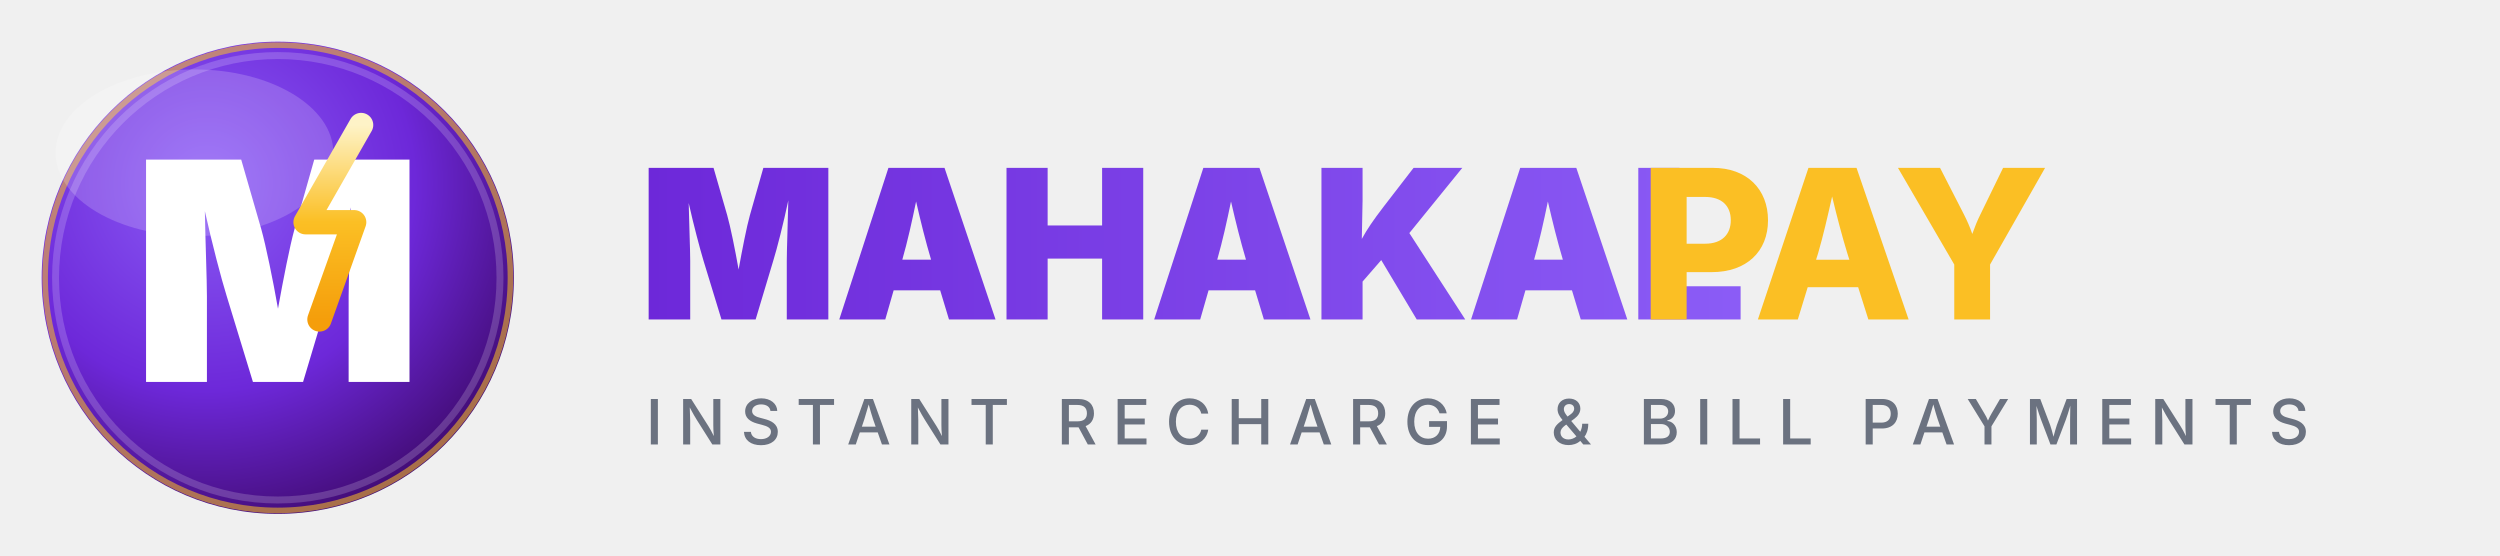
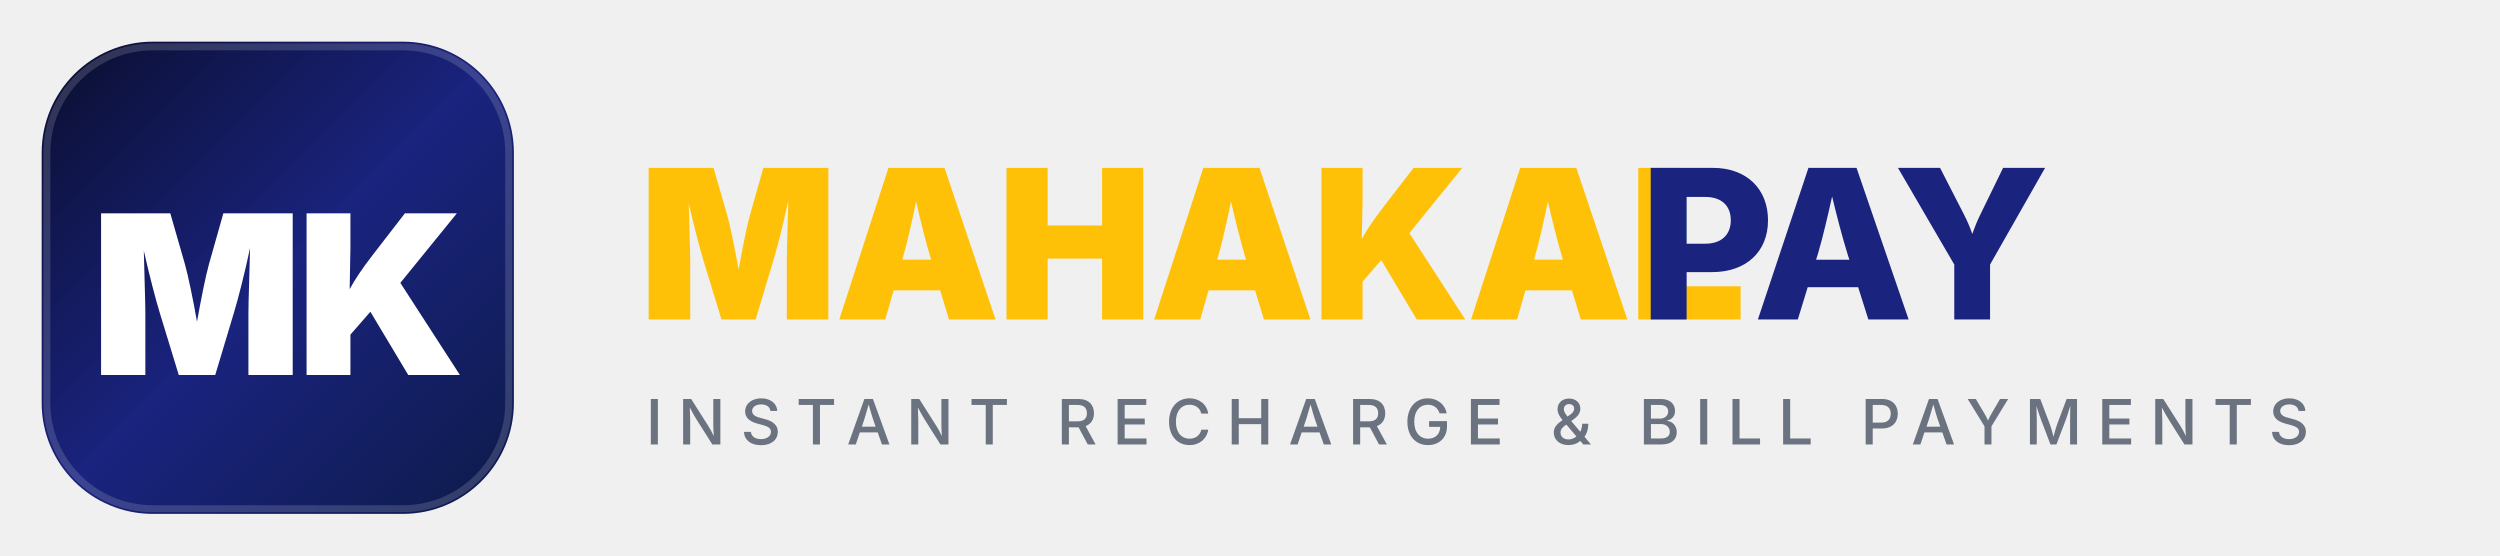
<svg xmlns="http://www.w3.org/2000/svg" viewBox="0 0 360 80" role="img" aria-label="Mahakal Pay">
  <defs>
-     <radialGradient id="mhk-circle" cx="35%" cy="30%" r="80%">
-       <stop offset="0%" stop-color="#8b5cf6" />
-       <stop offset="55%" stop-color="#6d28d9" />
-       <stop offset="100%" stop-color="#3b0764" />
-     </radialGradient>
-     <linearGradient id="mhk-gold" x1="0%" y1="0%" x2="0%" y2="100%">
-       <stop offset="0%" stop-color="#fef3c7" />
-       <stop offset="50%" stop-color="#fbbf24" />
-       <stop offset="100%" stop-color="#f59e0b" />
-     </linearGradient>
-     <linearGradient id="mhk-text" x1="0%" y1="0%" x2="100%" y2="0%">
-       <stop offset="0%" stop-color="#6d28d9" />
-       <stop offset="100%" stop-color="#8b5cf6" />
+     <linearGradient id="mhk-bg" x1="0%" y1="0%" x2="100%" y2="100%">
+       <stop offset="0%" stop-color="#0a0e2e" />
+       <stop offset="50%" stop-color="#1a237e" />
+       <stop offset="100%" stop-color="#0d1b4a" />
    </linearGradient>
  </defs>
-   <g>
-     <circle cx="40" cy="40" r="34" fill="url(#mhk-circle)" />
-     <circle cx="40" cy="40" r="32" fill="none" stroke="#ffffff" stroke-opacity="0.18" stroke-width="1" />
-     <circle cx="40" cy="40" r="33.5" fill="none" stroke="#fbbf24" stroke-opacity="0.55" stroke-width="0.8" />
-     <ellipse cx="28" cy="22" rx="20" ry="12" fill="#ffffff" opacity="0.18" />
-     <text x="40" y="55" text-anchor="middle" font-family="Inter, system-ui, -apple-system, sans-serif" font-weight="900" font-size="44" fill="#ffffff" letter-spacing="-2">M</text>
-     <path d="M52 18 L44 32 L51 32 L46 46" fill="none" stroke="url(#mhk-gold)" stroke-width="3.5" stroke-linecap="round" stroke-linejoin="round" />
-   </g>
-   <text x="92" y="46" font-family="Inter, system-ui, -apple-system, sans-serif" font-weight="900" font-size="30" fill="url(#mhk-text)" letter-spacing="-0.5">MAHAKAL</text>
-   <text x="236" y="46" font-family="Inter, system-ui, -apple-system, sans-serif" font-weight="800" font-size="30" fill="#fbbf24" letter-spacing="-0.5">PAY</text>
+   <rect x="6" y="6" width="68" height="68" rx="16" fill="url(#mhk-bg)" />
+   <rect x="6.75" y="6.75" width="66.5" height="66.5" rx="15.25" fill="none" stroke="#ffffff" stroke-opacity="0.15" stroke-width="1" />
+   <text x="40" y="54" text-anchor="middle" font-family="Inter, system-ui, -apple-system, sans-serif" font-weight="900" font-size="32" fill="#ffffff" letter-spacing="-1">MK</text>
+   <text x="92" y="46" font-family="Inter, system-ui, -apple-system, sans-serif" font-weight="900" font-size="30" fill="#ffc107" letter-spacing="-0.5">MAHAKAL</text>
+   <text x="236" y="46" font-family="Inter, system-ui, -apple-system, sans-serif" font-weight="800" font-size="30" fill="#1a237e" letter-spacing="-0.5">PAY</text>
  <text x="93" y="64" font-family="Inter, system-ui, -apple-system, sans-serif" font-weight="500" font-size="9" fill="#6b7280" letter-spacing="2.2">INSTANT RECHARGE &amp; BILL PAYMENTS</text>
</svg>
